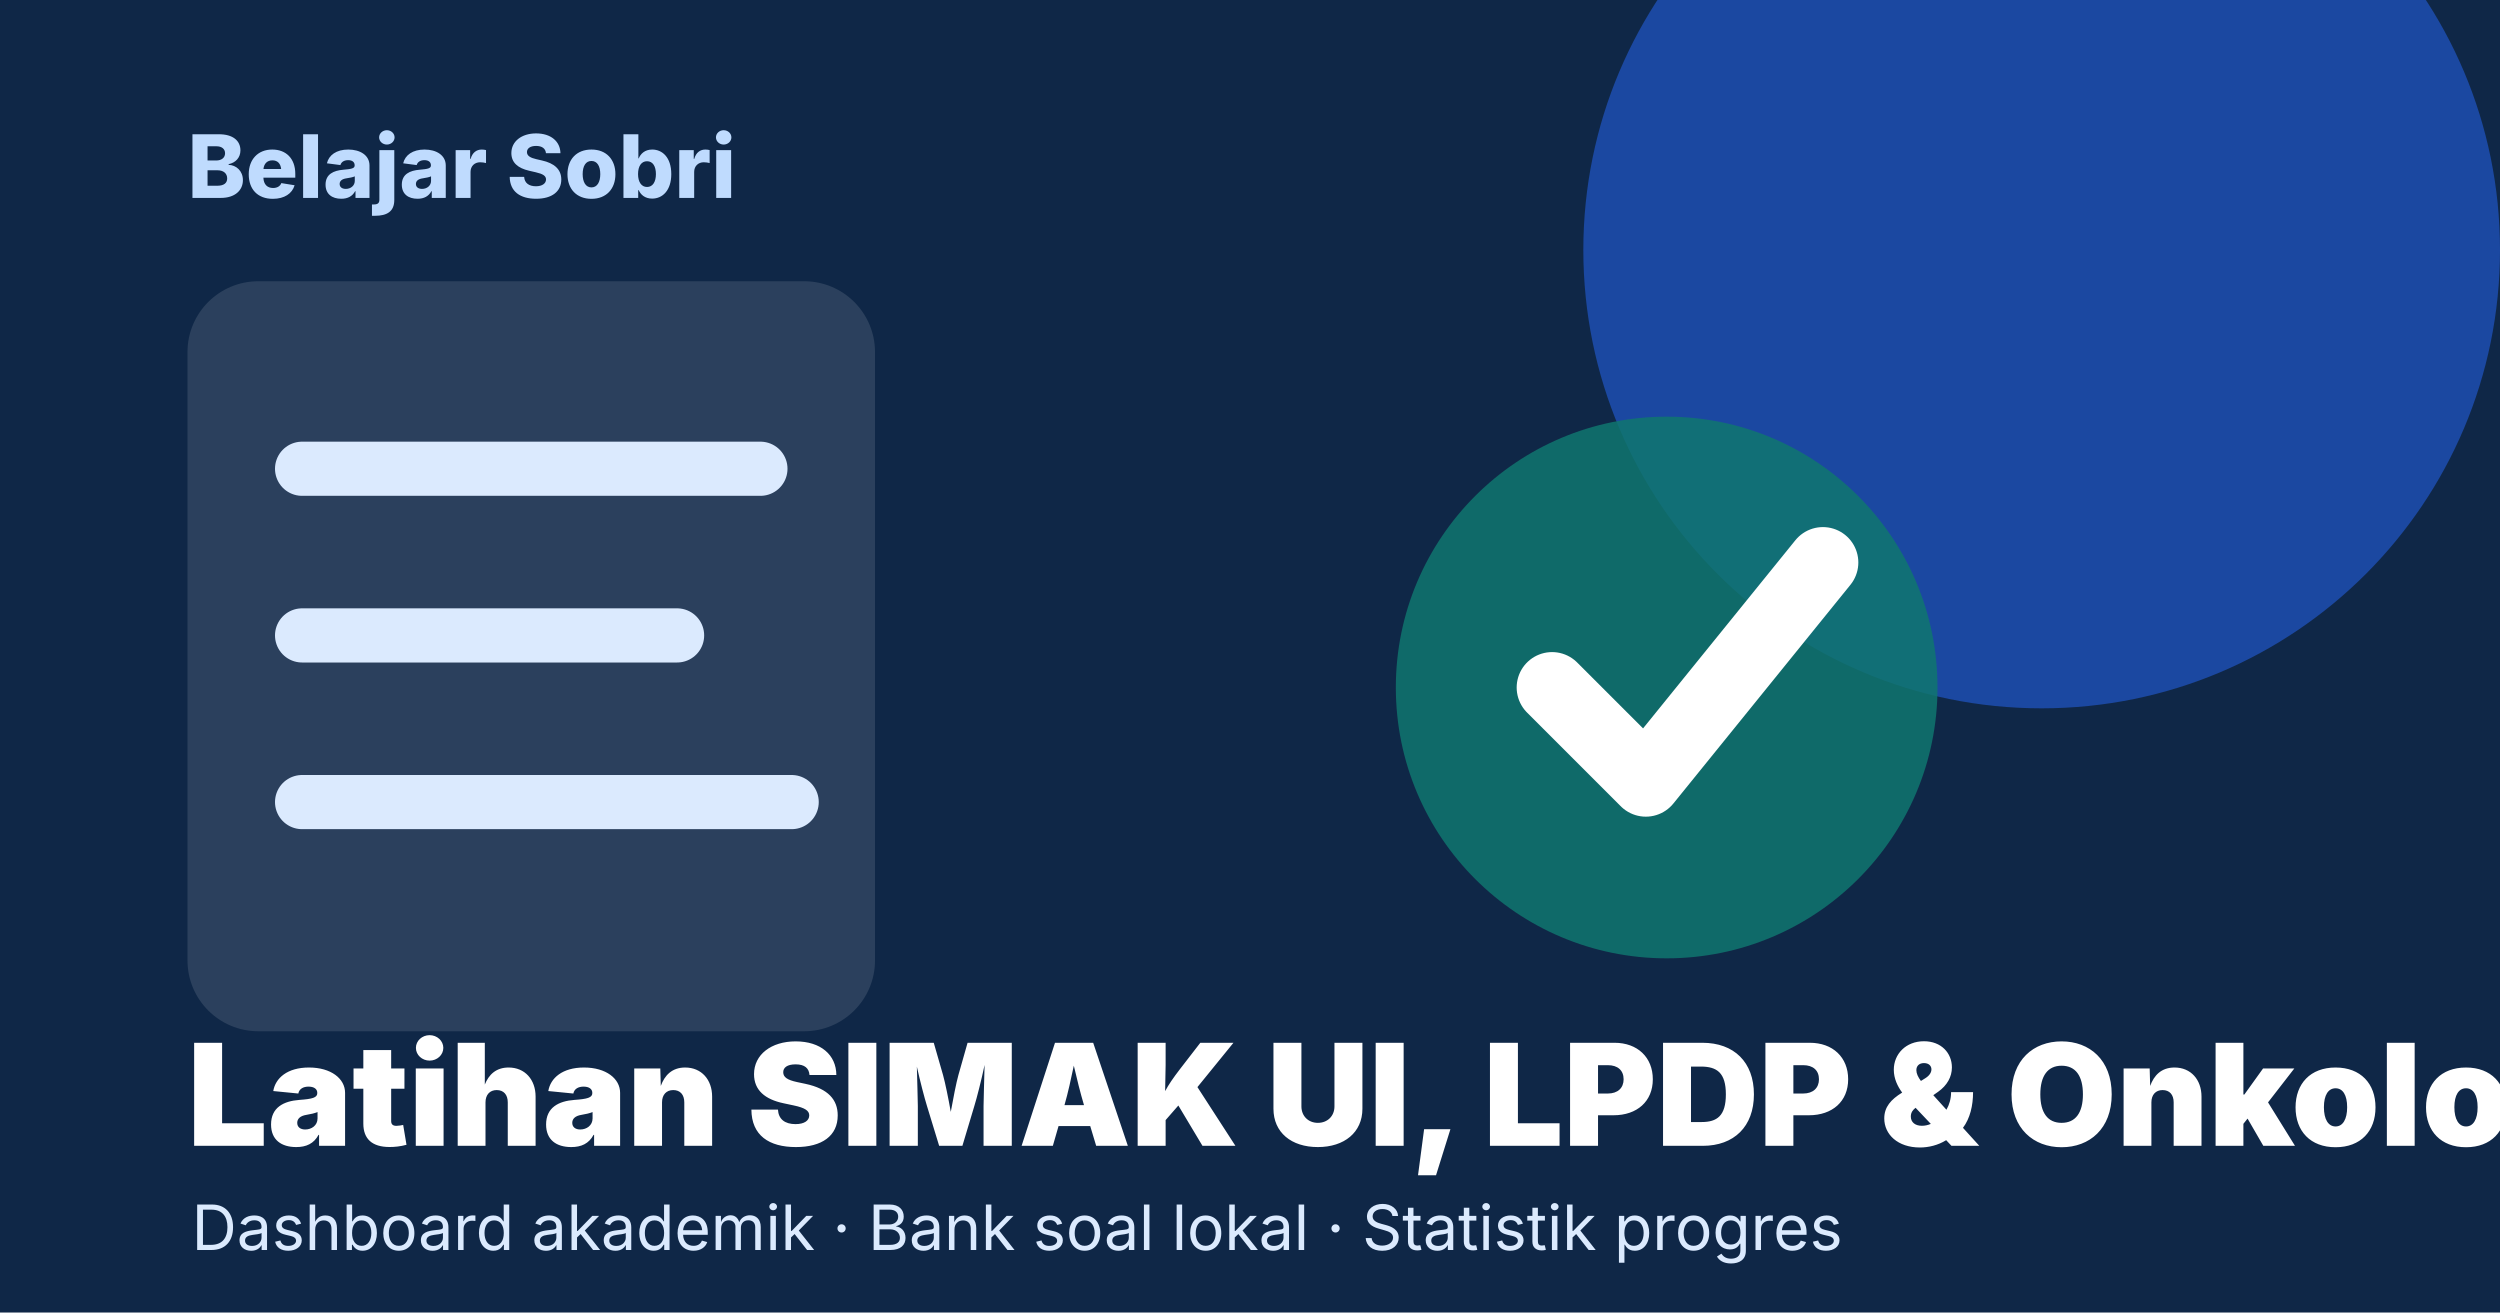
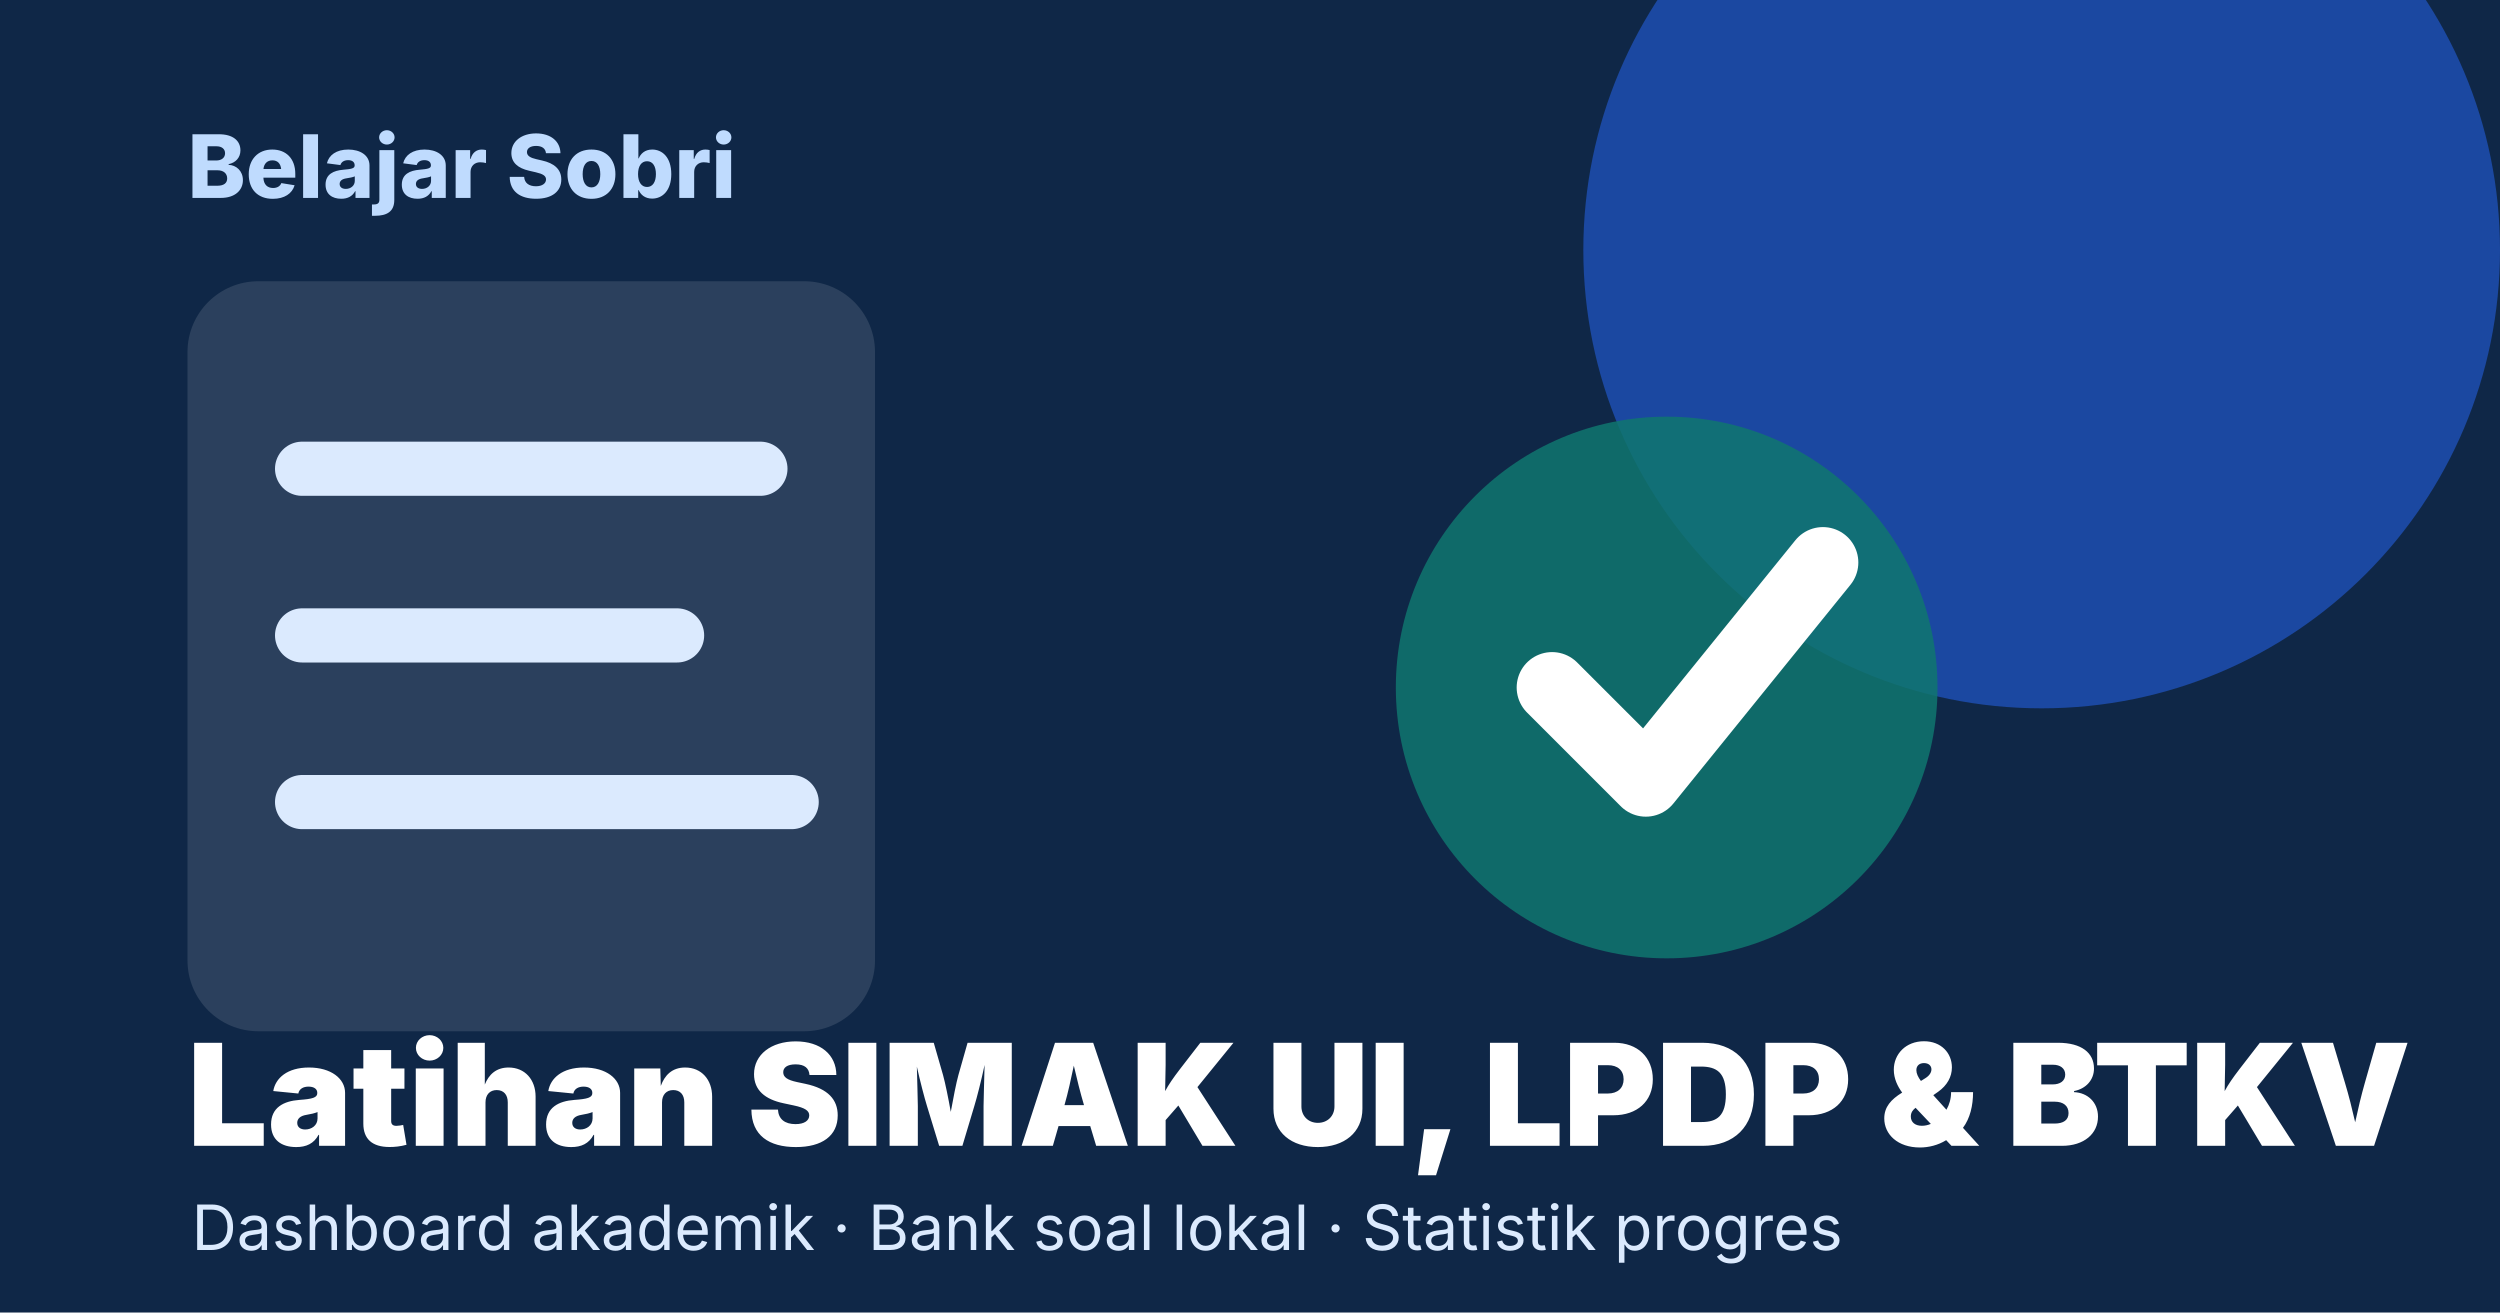
<svg xmlns="http://www.w3.org/2000/svg" viewBox="0 0 1200 630">
  <rect width="1200" height="630" fill="#0f2747" />
  <circle cx="980" cy="120" r="220" fill="#2563eb" opacity=".55" />
  <rect x="90" y="135" width="330" height="360" rx="34" fill="#ffffff" opacity=".12" />
  <path d="M145 225h220M145 305h180M145 385h235" stroke="#dbeafe" stroke-width="26" stroke-linecap="round" />
  <circle cx="800" cy="330" r="130" fill="#0f766e" opacity=".85" />
  <path d="M745 330l45 45 85-105" fill="none" stroke="#fff" stroke-width="34" stroke-linecap="round" stroke-linejoin="round" />
  <text x="90" y="95" font-family="Inter,Arial" font-size="42" font-weight="800" fill="#bfdbfe">Belajar Sobri</text>
-   <text x="90" y="550" font-family="Inter,Arial" font-size="68" font-weight="900" fill="#fff">Latihan SIMAK UI, LPDP &amp; Onkologi Radiasi</text>
+   <text x="90" y="550" font-family="Inter,Arial" font-size="68" font-weight="900" fill="#fff">Latihan SIMAK UI, LPDP &amp; BTKV</text>
  <text x="92" y="600" font-family="Inter,Arial" font-size="30" fill="#dbeafe">Dashboard akademik · Bank soal lokal · Statistik progres</text>
</svg>
